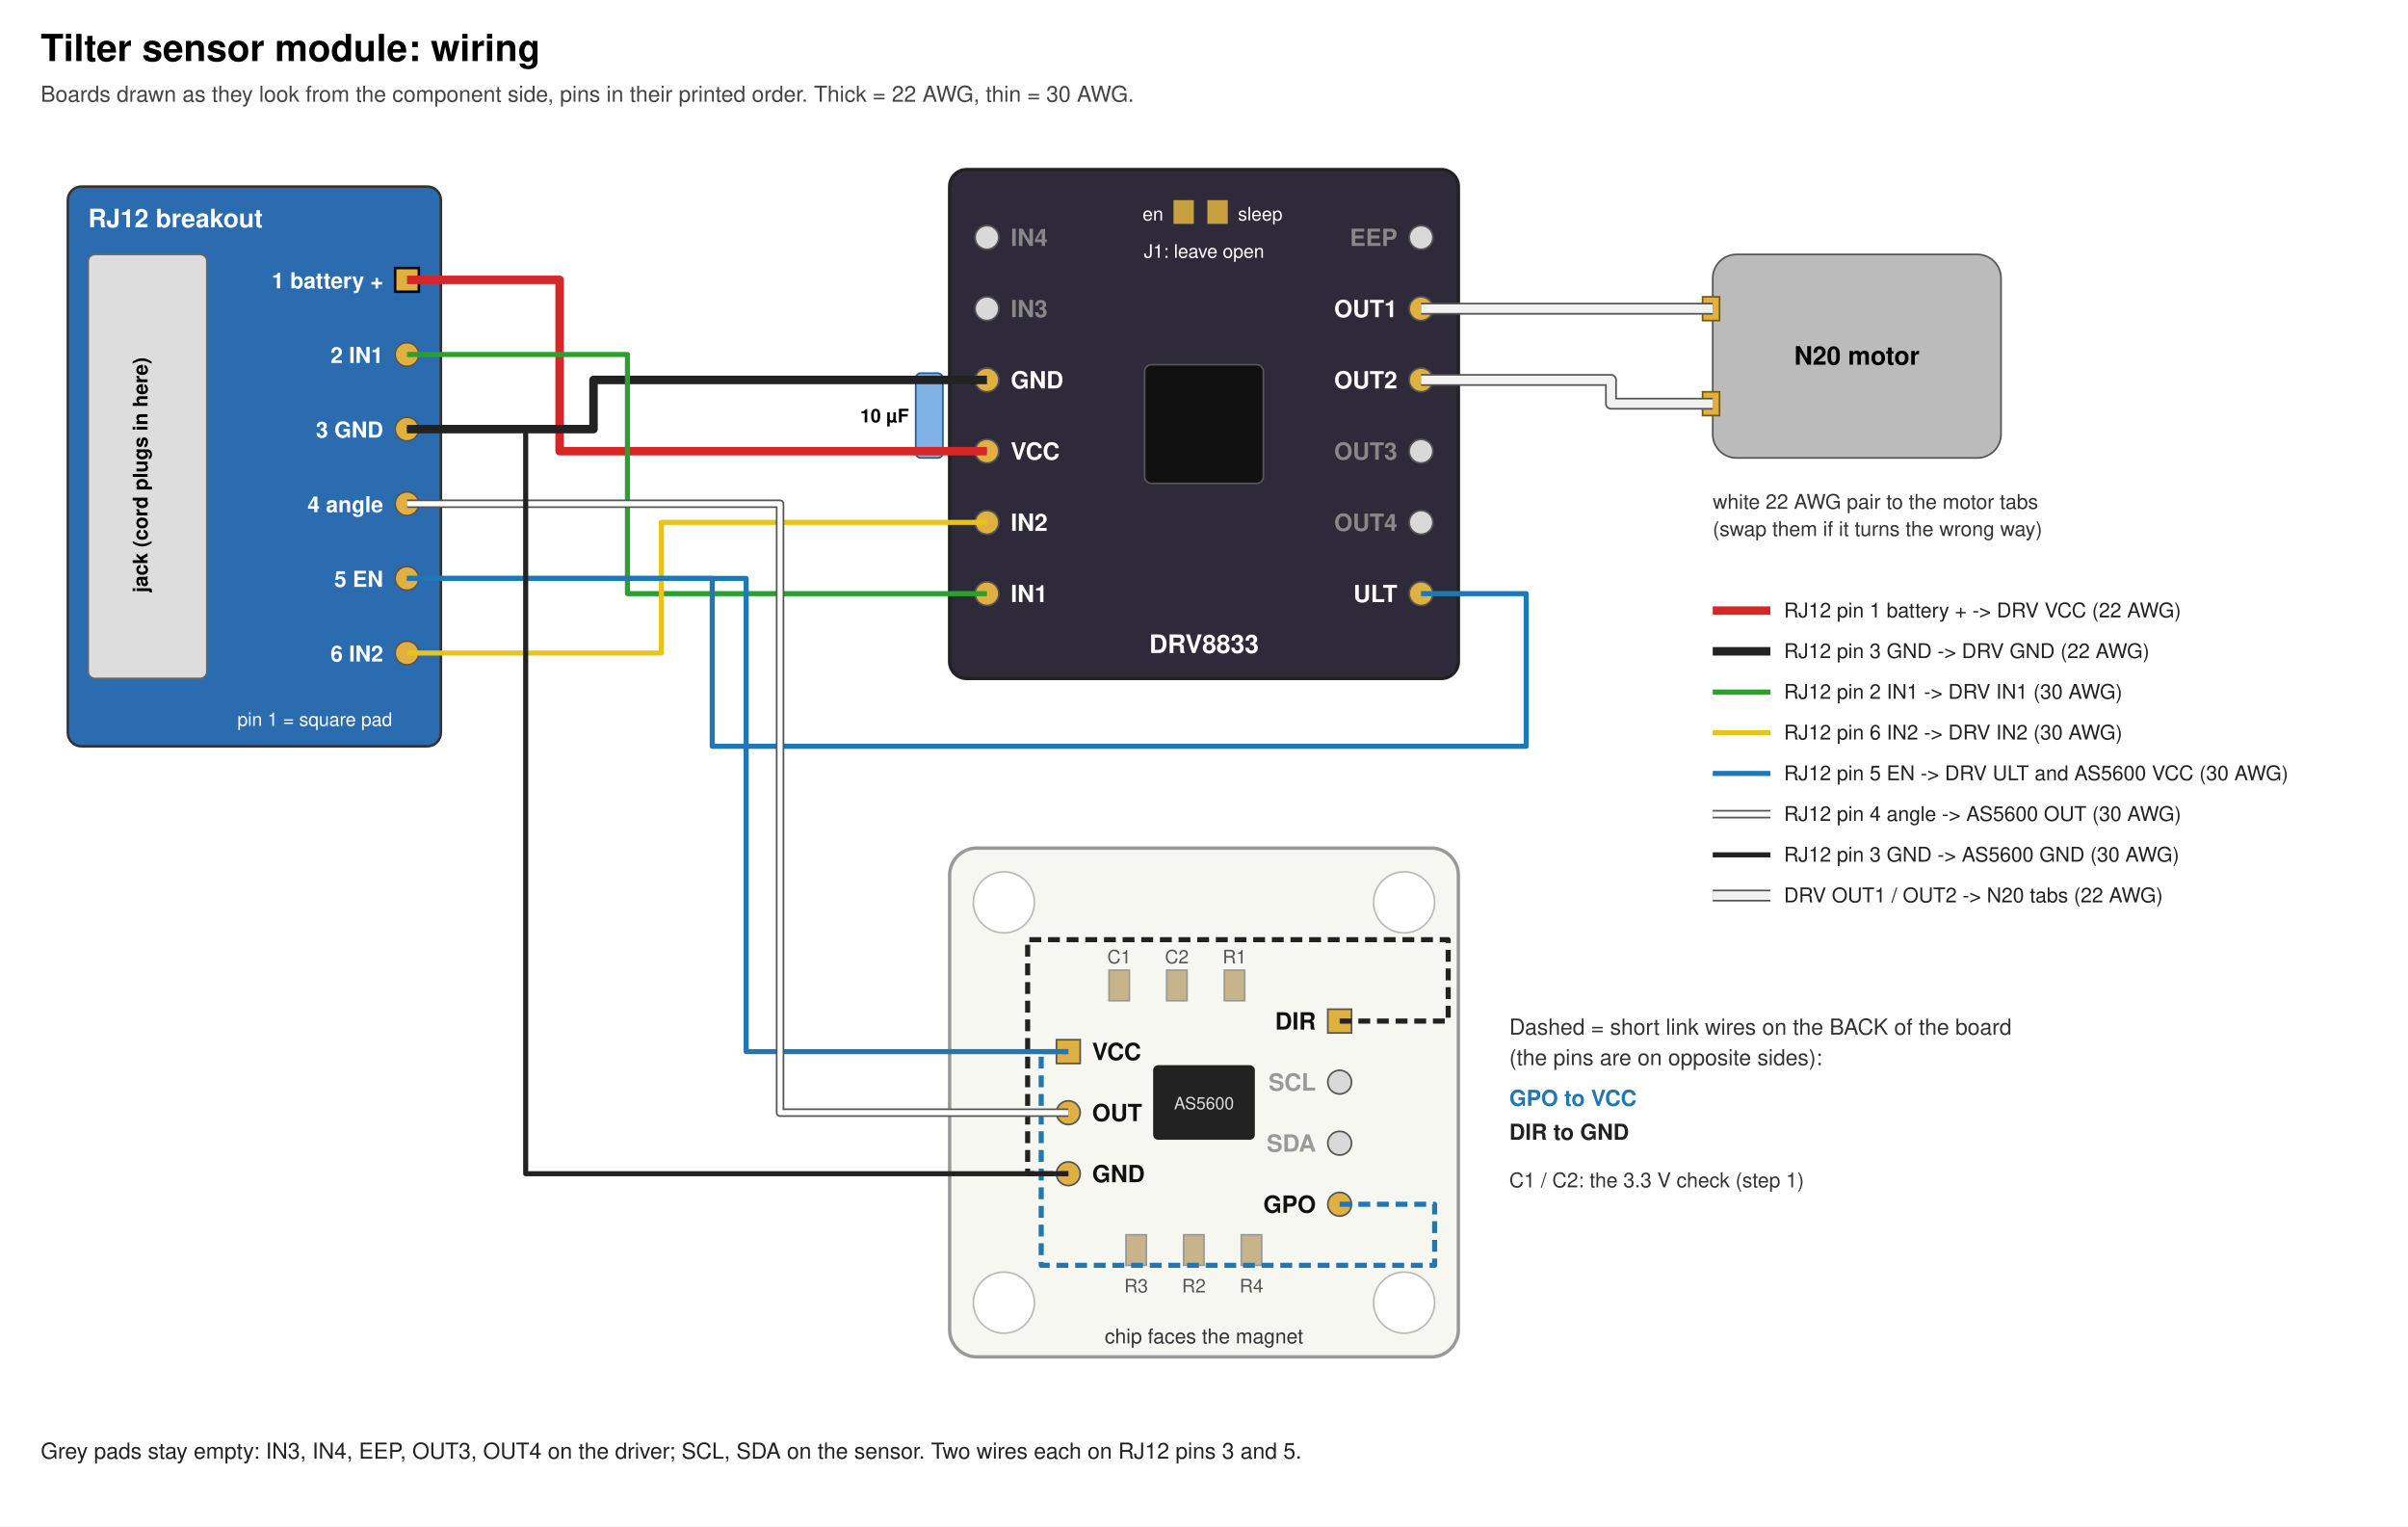
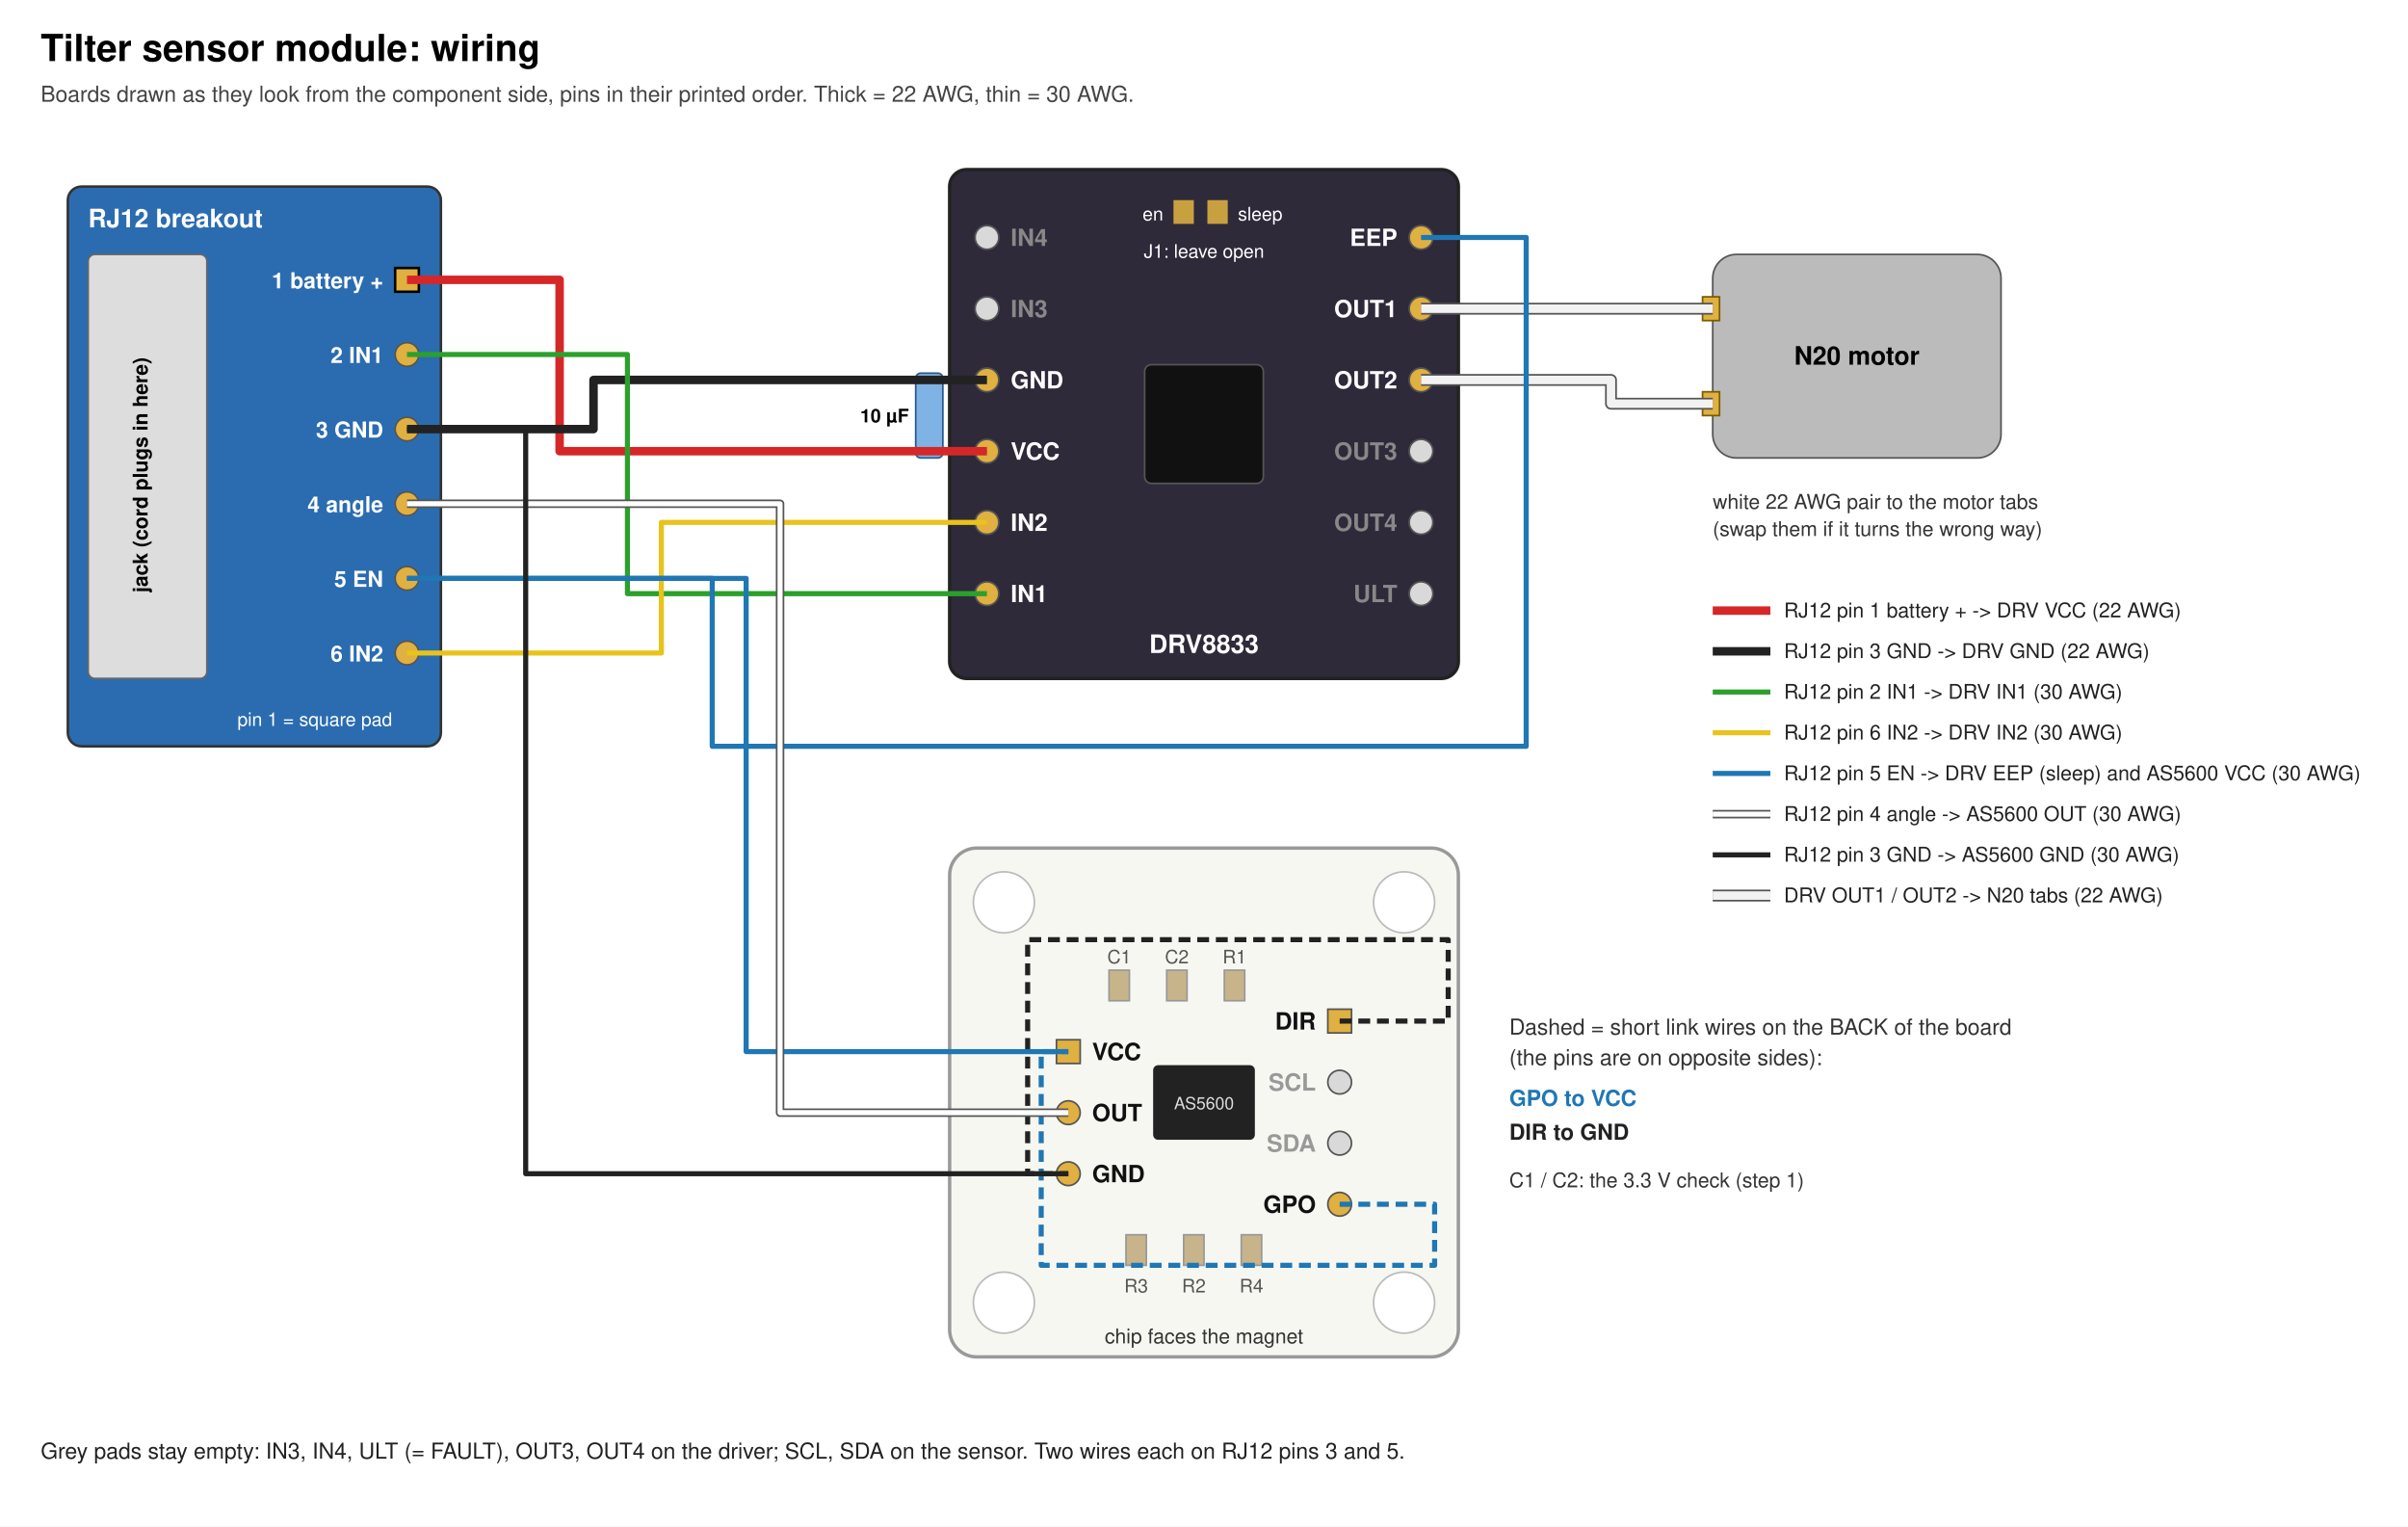
<svg xmlns="http://www.w3.org/2000/svg" width="1420" height="900" font-family="Helvetica,Arial">
  <rect width="100%" height="100%" fill="#fff" />
  <text x="24" y="36" font-size="22" font-weight="bold">Tilter sensor module: wiring</text>
  <text x="24" y="60" font-size="13" fill="#444">Boards drawn as they look from the component side, pins in their printed order. Thick = 22 AWG, thin = 30 AWG.</text>
  <rect x="40" y="110" width="220" height="330" rx="8" fill="#2b6cb0" stroke="#333" stroke-width="1.5" />
  <text x="52" y="134" font-size="15" font-weight="bold" fill="#fff">RJ12 breakout</text>
  <rect x="52" y="150" width="70" height="250" rx="4" fill="#ddd" stroke="#666" />
  <text x="87" y="280" font-size="12" text-anchor="middle" font-weight="bold" transform="rotate(-90 87 280)">jack (cord plugs in here)</text>
  <rect x="233" y="158" width="14" height="14" fill="#e0b040" stroke="#000" stroke-width="1.5" />
  <text x="226" y="170" font-size="13" font-weight="bold" fill="#fff" text-anchor="end">1 battery +</text>
  <circle cx="240" cy="209" r="7" fill="#e0b040" stroke="#555" />
  <text x="226" y="214" font-size="13" font-weight="bold" fill="#fff" text-anchor="end">2 IN1</text>
  <circle cx="240" cy="253" r="7" fill="#e0b040" stroke="#555" />
  <text x="226" y="258" font-size="13" font-weight="bold" fill="#fff" text-anchor="end">3 GND</text>
  <circle cx="240" cy="297" r="7" fill="#e0b040" stroke="#555" />
  <text x="226" y="302" font-size="13" font-weight="bold" fill="#fff" text-anchor="end">4 angle</text>
  <circle cx="240" cy="341" r="7" fill="#e0b040" stroke="#555" />
  <text x="226" y="346" font-size="13" font-weight="bold" fill="#fff" text-anchor="end">5 EN</text>
  <circle cx="240" cy="385" r="7" fill="#e0b040" stroke="#555" />
  <text x="226" y="390" font-size="13" font-weight="bold" fill="#fff" text-anchor="end">6 IN2</text>
  <text x="140" y="428" font-size="11" fill="#fff">pin 1 = square pad</text>
  <rect x="560" y="100" width="300" height="300" rx="10" fill="#2e2a3a" stroke="#222" stroke-width="2" />
  <text x="710" y="385" font-size="15" font-weight="bold" fill="#fff" text-anchor="middle">DRV8833</text>
  <rect x="675" y="215" width="70" height="70" rx="4" fill="#111" stroke="#555" />
  <rect x="692" y="118" width="12" height="14" fill="#c8a040" />
  <rect x="712" y="118" width="12" height="14" fill="#c8a040" />
  <text x="686" y="130" font-size="11" fill="#fff" text-anchor="end">en</text>
  <text x="730" y="130" font-size="11" fill="#fff">sleep</text>
  <text x="710" y="152" font-size="11" fill="#fff" text-anchor="middle">J1: leave open</text>
  <circle cx="582" cy="140" r="7" fill="#d9d9d9" stroke="#555" />
  <text x="596" y="145" font-size="14" font-weight="bold" fill="#888" text-anchor="start">IN4</text>
  <circle cx="582" cy="182" r="7" fill="#d9d9d9" stroke="#555" />
  <text x="596" y="187" font-size="14" font-weight="bold" fill="#888" text-anchor="start">IN3</text>
  <circle cx="582" cy="224" r="7" fill="#e0b040" stroke="#555" />
  <text x="596" y="229" font-size="14" font-weight="bold" fill="#fff" text-anchor="start">GND</text>
  <circle cx="582" cy="266" r="7" fill="#e0b040" stroke="#555" />
  <text x="596" y="271" font-size="14" font-weight="bold" fill="#fff" text-anchor="start">VCC</text>
  <circle cx="582" cy="308" r="7" fill="#e0b040" stroke="#555" />
  <text x="596" y="313" font-size="14" font-weight="bold" fill="#fff" text-anchor="start">IN2</text>
  <circle cx="582" cy="350" r="7" fill="#e0b040" stroke="#555" />
  <text x="596" y="355" font-size="14" font-weight="bold" fill="#fff" text-anchor="start">IN1</text>
-   <circle cx="838" cy="140" r="7" fill="#d9d9d9" stroke="#555" />
-   <text x="824" y="145" font-size="14" font-weight="bold" fill="#888" text-anchor="end">EEP</text>
+   <circle cx="838" cy="140" r="7" fill="#e0b040" stroke="#555" />
+   <text x="824" y="145" font-size="14" font-weight="bold" fill="#fff" text-anchor="end">EEP</text>
  <circle cx="838" cy="182" r="7" fill="#e0b040" stroke="#555" />
  <text x="824" y="187" font-size="14" font-weight="bold" fill="#fff" text-anchor="end">OUT1</text>
  <circle cx="838" cy="224" r="7" fill="#e0b040" stroke="#555" />
  <text x="824" y="229" font-size="14" font-weight="bold" fill="#fff" text-anchor="end">OUT2</text>
  <circle cx="838" cy="266" r="7" fill="#d9d9d9" stroke="#555" />
  <text x="824" y="271" font-size="14" font-weight="bold" fill="#888" text-anchor="end">OUT3</text>
  <circle cx="838" cy="308" r="7" fill="#d9d9d9" stroke="#555" />
  <text x="824" y="313" font-size="14" font-weight="bold" fill="#888" text-anchor="end">OUT4</text>
-   <circle cx="838" cy="350" r="7" fill="#e0b040" stroke="#555" />
-   <text x="824" y="355" font-size="14" font-weight="bold" fill="#fff" text-anchor="end">ULT</text>
+   <circle cx="838" cy="350" r="7" fill="#d9d9d9" stroke="#555" />
+   <text x="824" y="355" font-size="14" font-weight="bold" fill="#888" text-anchor="end">ULT</text>
  <line x1="582" y1="224" x2="548" y2="224" stroke="#888" stroke-width="2" />
  <line x1="582" y1="266" x2="548" y2="266" stroke="#888" stroke-width="2" />
  <rect x="540" y="220" width="16" height="50" rx="3" fill="#7fb2e5" stroke="#2a5a8a" />
  <text x="536" y="249" font-size="11" font-weight="bold" text-anchor="end">10 µF</text>
  <rect x="560" y="500" width="300" height="300" rx="16" fill="#f7f7f2" stroke="#999" stroke-width="2" />
  <circle cx="592" cy="532" r="18" fill="#fff" stroke="#bbb" />
  <circle cx="828" cy="532" r="18" fill="#fff" stroke="#bbb" />
  <circle cx="592" cy="768" r="18" fill="#fff" stroke="#bbb" />
  <circle cx="828" cy="768" r="18" fill="#fff" stroke="#bbb" />
  <rect x="680" y="628" width="60" height="44" rx="3" fill="#222" />
  <text x="710" y="654" font-size="10" fill="#ddd" text-anchor="middle">AS5600</text>
  <text x="660" y="568" font-size="11" fill="#555" text-anchor="middle">C1</text>
  <rect x="654" y="572" width="12" height="18" fill="#c8b48a" stroke="#999" />
  <text x="694" y="568" font-size="11" fill="#555" text-anchor="middle">C2</text>
  <rect x="688" y="572" width="12" height="18" fill="#c8b48a" stroke="#999" />
  <text x="728" y="568" font-size="11" fill="#555" text-anchor="middle">R1</text>
  <rect x="722" y="572" width="12" height="18" fill="#c8b48a" stroke="#999" />
  <rect x="664" y="728" width="12" height="18" fill="#c8b48a" stroke="#999" />
  <text x="670" y="762" font-size="11" fill="#555" text-anchor="middle">R3</text>
  <rect x="698" y="728" width="12" height="18" fill="#c8b48a" stroke="#999" />
  <text x="704" y="762" font-size="11" fill="#555" text-anchor="middle">R2</text>
  <rect x="732" y="728" width="12" height="18" fill="#c8b48a" stroke="#999" />
  <text x="738" y="762" font-size="11" fill="#555" text-anchor="middle">R4</text>
  <rect x="623" y="613" width="14" height="14" fill="#e0b040" stroke="#555" />
  <text x="644" y="625" font-size="14" font-weight="bold" fill="#111" text-anchor="start">VCC</text>
  <circle cx="630" cy="656" r="7" fill="#e0b040" stroke="#555" />
  <text x="644" y="661" font-size="14" font-weight="bold" fill="#111" text-anchor="start">OUT</text>
  <circle cx="630" cy="692" r="7" fill="#e0b040" stroke="#555" />
  <text x="644" y="697" font-size="14" font-weight="bold" fill="#111" text-anchor="start">GND</text>
  <rect x="783" y="595" width="14" height="14" fill="#e0b040" stroke="#555" />
  <text x="776" y="607" font-size="14" font-weight="bold" fill="#111" text-anchor="end">DIR</text>
  <circle cx="790" cy="638" r="7" fill="#d9d9d9" stroke="#555" />
  <text x="776" y="643" font-size="14" font-weight="bold" fill="#999" text-anchor="end">SCL</text>
  <circle cx="790" cy="674" r="7" fill="#d9d9d9" stroke="#555" />
  <text x="776" y="679" font-size="14" font-weight="bold" fill="#999" text-anchor="end">SDA</text>
  <circle cx="790" cy="710" r="7" fill="#e0b040" stroke="#555" />
  <text x="776" y="715" font-size="14" font-weight="bold" fill="#111" text-anchor="end">GPO</text>
  <text x="710" y="792" font-size="12" fill="#333" text-anchor="middle">chip faces the magnet</text>
  <path d="M790 710 L846 710 L846 746 L614 746 L614 620 L630 620" fill="none" stroke="#1f77b4" stroke-width="3" stroke-linejoin="round" stroke-dasharray="7,4" />
  <path d="M790 602 L854 602 L854 554 L606 554 L606 692 L630 692" fill="none" stroke="#222222" stroke-width="3" stroke-linejoin="round" stroke-dasharray="7,4" />
  <text x="890" y="610" font-size="13" fill="#333">Dashed = short link wires on the BACK of the board</text>
  <text x="890" y="628" font-size="13" fill="#333">(the pins are on opposite sides):</text>
  <text x="890" y="652" font-size="13" fill="#1f77b4" font-weight="bold">GPO to VCC</text>
  <text x="890" y="672" font-size="13" fill="#222" font-weight="bold">DIR to GND</text>
  <text x="890" y="700" font-size="12" fill="#333">C1 / C2: the 3.3 V check (step 1)</text>
  <rect x="1010" y="150" width="170" height="120" rx="14" fill="#bbb" stroke="#555" />
  <text x="1095" y="215" font-size="15" font-weight="bold" text-anchor="middle">N20 motor</text>
  <rect x="1004" y="175" width="10" height="14" fill="#e0b040" stroke="#7a5c00" />
  <rect x="1004" y="231" width="10" height="14" fill="#e0b040" stroke="#7a5c00" />
  <path d="M838 182 L930 182 L930 182 L1010 182" fill="none" stroke="#555" stroke-width="7" stroke-linejoin="round" />
  <path d="M838 182 L930 182 L930 182 L1010 182" fill="none" stroke="#f2f2f2" stroke-width="5" stroke-linejoin="round" />
  <path d="M838 224 L950 224 L950 238 L1010 238" fill="none" stroke="#555" stroke-width="7" stroke-linejoin="round" />
  <path d="M838 224 L950 224 L950 238 L1010 238" fill="none" stroke="#f2f2f2" stroke-width="5" stroke-linejoin="round" />
  <text x="1010" y="300" font-size="12" fill="#333">white 22 AWG pair to the motor tabs</text>
  <text x="1010" y="316" font-size="12" fill="#333">(swap them if it turns the wrong way)</text>
  <path d="M240 165 L330 165 L330 266 L582 266" fill="none" stroke="#d62728" stroke-width="5" stroke-linejoin="round" />
  <path d="M240 253 L350 253 L350 224 L582 224" fill="none" stroke="#222222" stroke-width="5" stroke-linejoin="round" />
  <path d="M240 209 L370 209 L370 350 L582 350" fill="none" stroke="#2ca02c" stroke-width="3" stroke-linejoin="round" />
  <path d="M240 385 L390 385 L390 308 L582 308" fill="none" stroke="#e8c31a" stroke-width="3" stroke-linejoin="round" />
-   <path d="M240 341 L420 341 L420 440 L900 440 L900 350 L838 350" fill="none" stroke="#1f77b4" stroke-width="3" stroke-linejoin="round" />
+   <path d="M240 341 L420 341 L420 440 L900 440 L900 140 L838 140" fill="none" stroke="#1f77b4" stroke-width="3" stroke-linejoin="round" />
  <path d="M240 341 L440 341 L440 620 L630 620" fill="none" stroke="#1f77b4" stroke-width="3" stroke-linejoin="round" />
  <path d="M240 297 L460 297 L460 656 L630 656" fill="none" stroke="#555" stroke-width="5" stroke-linejoin="round" />
  <path d="M240 297 L460 297 L460 656 L630 656" fill="none" stroke="#ffffff" stroke-width="3" stroke-linejoin="round" />
  <path d="M240 253 L310 253 L310 692 L630 692" fill="none" stroke="#222222" stroke-width="3" stroke-linejoin="round" />
  <line x1="1010" y1="360" x2="1044" y2="360" stroke="#d62728" stroke-width="5" />
  <text x="1052" y="364" font-size="12" fill="#222">RJ12 pin 1 battery + -&gt; DRV VCC (22 AWG)</text>
  <line x1="1010" y1="384" x2="1044" y2="384" stroke="#222222" stroke-width="5" />
  <text x="1052" y="388" font-size="12" fill="#222">RJ12 pin 3 GND -&gt; DRV GND (22 AWG)</text>
  <line x1="1010" y1="408" x2="1044" y2="408" stroke="#2ca02c" stroke-width="3" />
  <text x="1052" y="412" font-size="12" fill="#222">RJ12 pin 2 IN1 -&gt; DRV IN1 (30 AWG)</text>
  <line x1="1010" y1="432" x2="1044" y2="432" stroke="#e8c31a" stroke-width="3" />
  <text x="1052" y="436" font-size="12" fill="#222">RJ12 pin 6 IN2 -&gt; DRV IN2 (30 AWG)</text>
  <line x1="1010" y1="456" x2="1044" y2="456" stroke="#1f77b4" stroke-width="3" />
-   <text x="1052" y="460" font-size="12" fill="#222">RJ12 pin 5 EN -&gt; DRV ULT and AS5600 VCC (30 AWG)</text>
+   <text x="1052" y="460" font-size="12" fill="#222">RJ12 pin 5 EN -&gt; DRV EEP (sleep) and AS5600 VCC (30 AWG)</text>
  <line x1="1010" y1="480" x2="1044" y2="480" stroke="#555" stroke-width="5" />
  <line x1="1010" y1="480" x2="1044" y2="480" stroke="#ffffff" stroke-width="3" />
  <text x="1052" y="484" font-size="12" fill="#222">RJ12 pin 4 angle -&gt; AS5600 OUT (30 AWG)</text>
  <line x1="1010" y1="504" x2="1044" y2="504" stroke="#222222" stroke-width="3" />
  <text x="1052" y="508" font-size="12" fill="#222">RJ12 pin 3 GND -&gt; AS5600 GND (30 AWG)</text>
  <line x1="1010" y1="528" x2="1044" y2="528" stroke="#555" stroke-width="7" />
  <line x1="1010" y1="528" x2="1044" y2="528" stroke="#f2f2f2" stroke-width="5" />
  <text x="1052" y="532" font-size="12" fill="#222">DRV OUT1 / OUT2 -&gt; N20 tabs (22 AWG)</text>
-   <text x="24" y="860" font-size="13" fill="#222">Grey pads stay empty: IN3, IN4, EEP, OUT3, OUT4 on the driver; SCL, SDA on the sensor. Two wires each on RJ12 pins 3 and 5.</text>
+   <text x="24" y="860" font-size="13" fill="#222">Grey pads stay empty: IN3, IN4, ULT (= FAULT), OUT3, OUT4 on the driver; SCL, SDA on the sensor. Two wires each on RJ12 pins 3 and 5.</text>
</svg>
